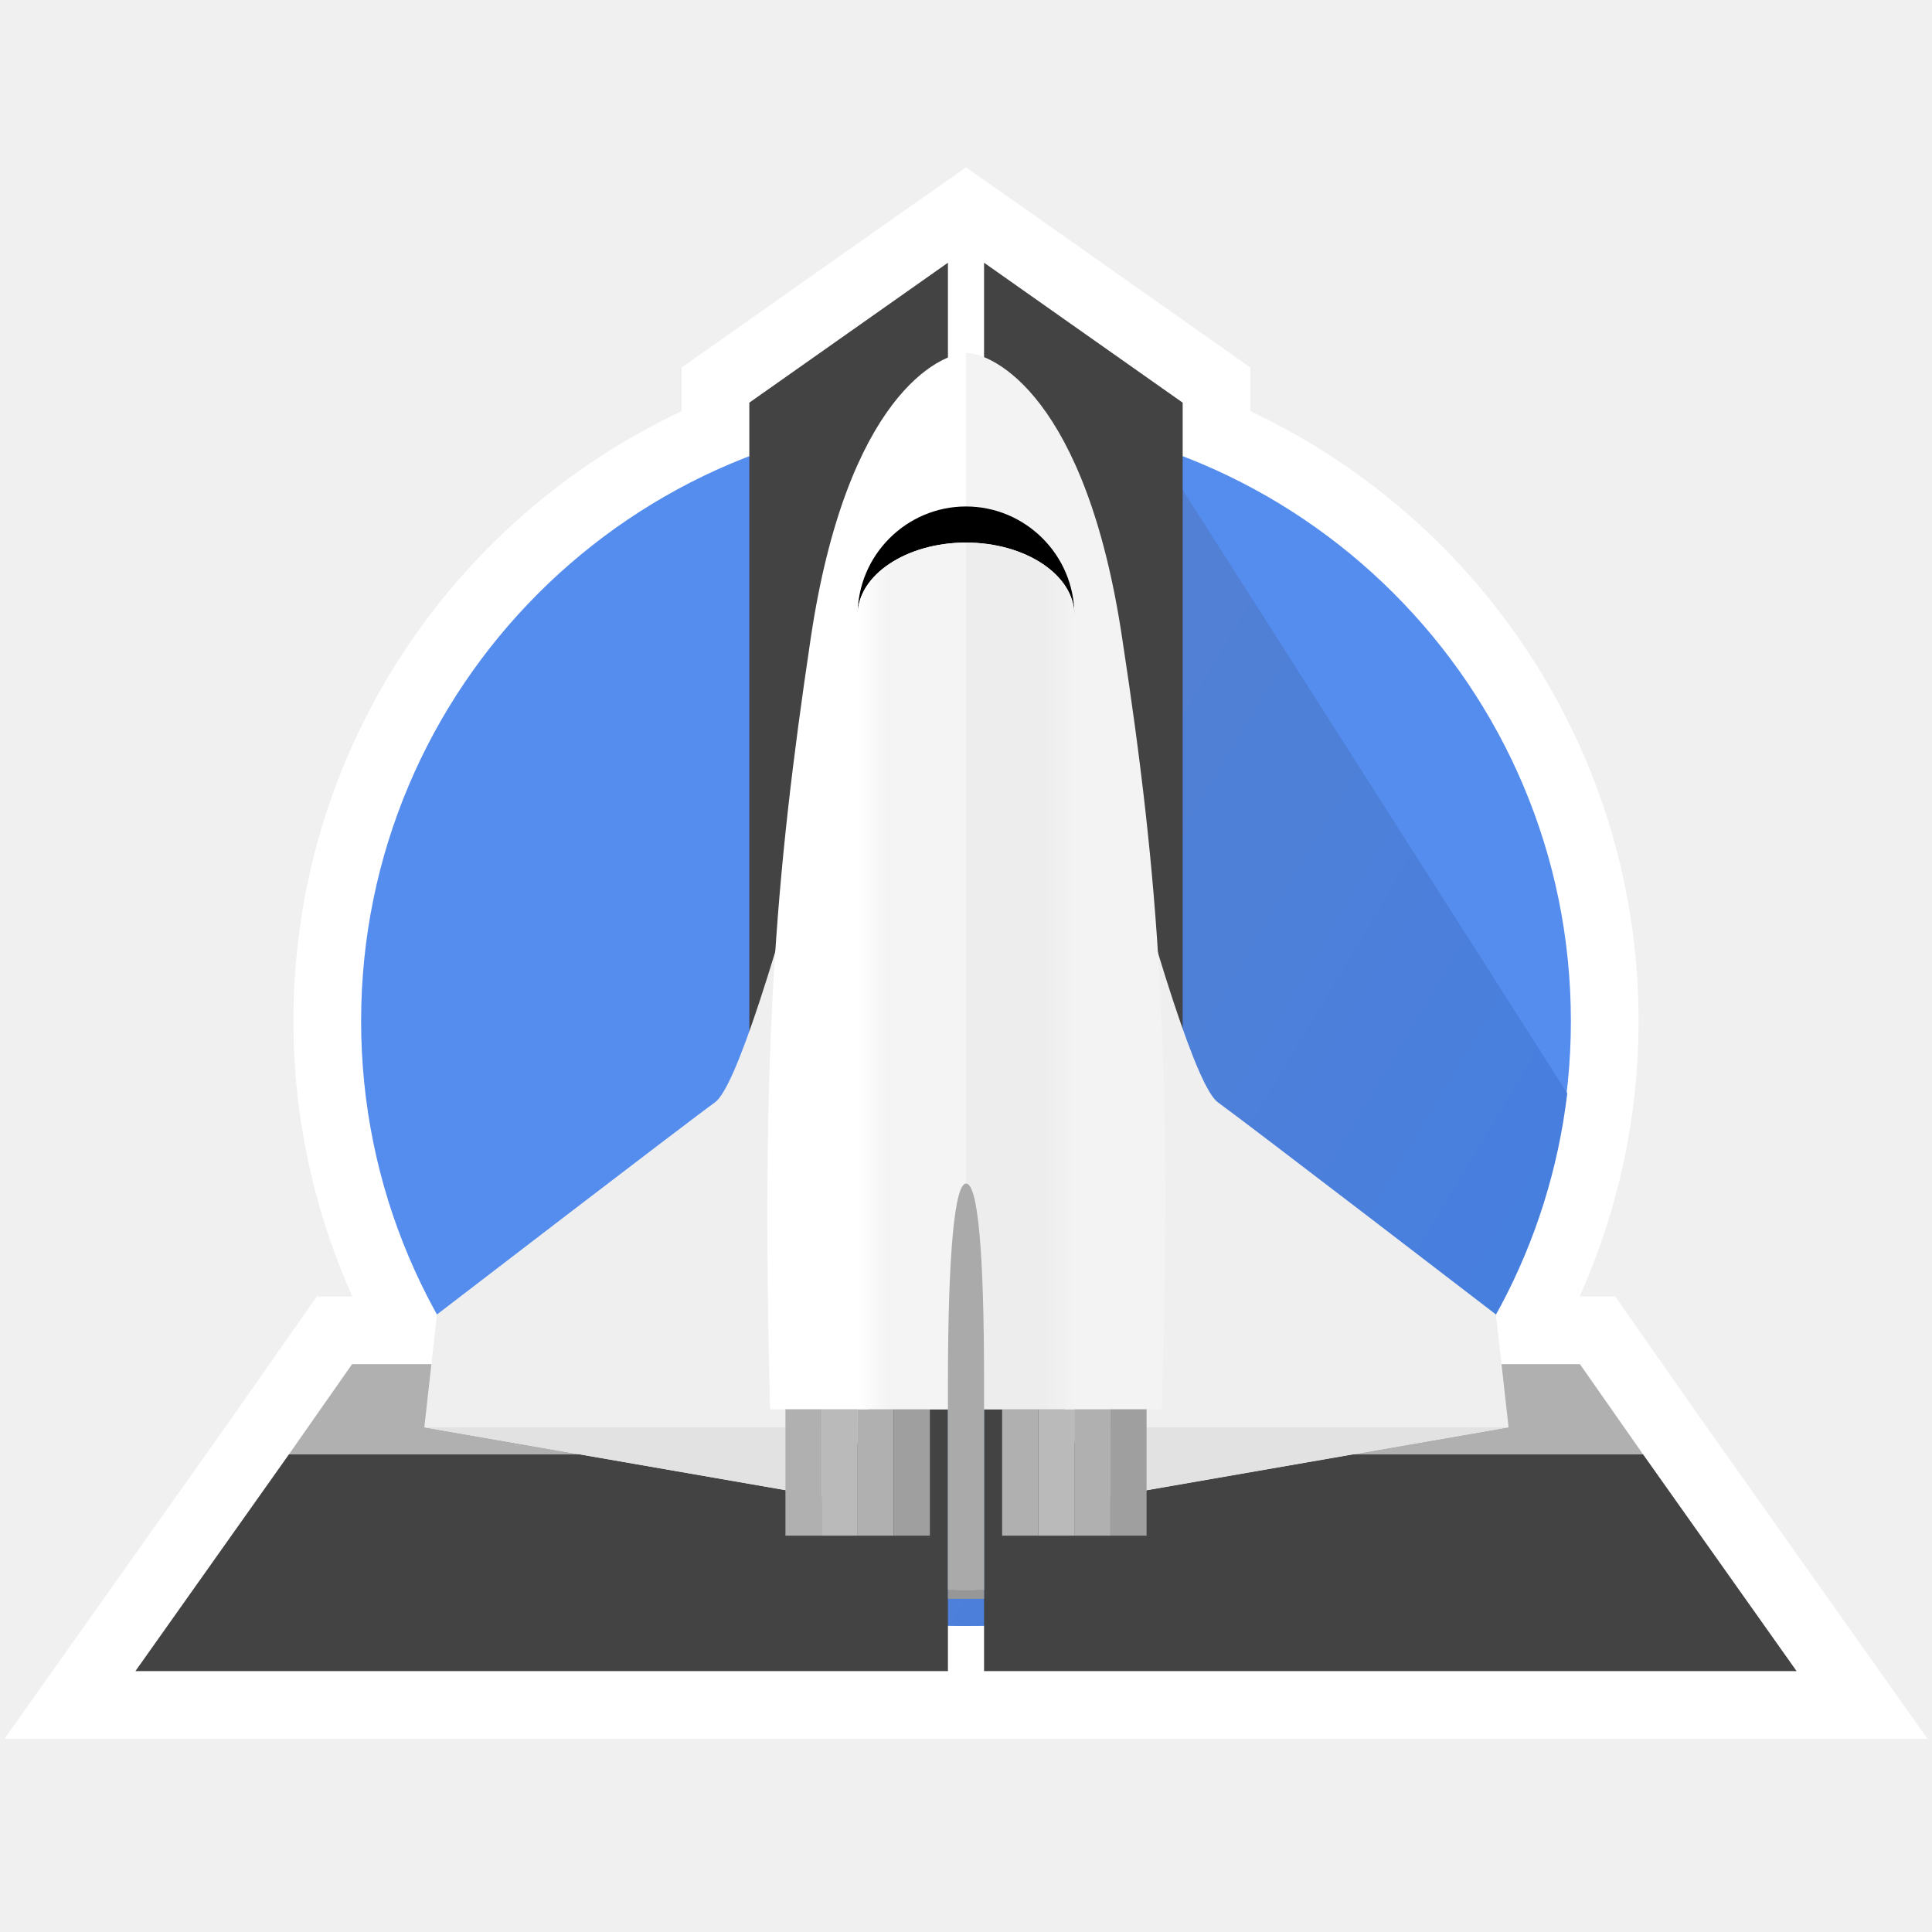
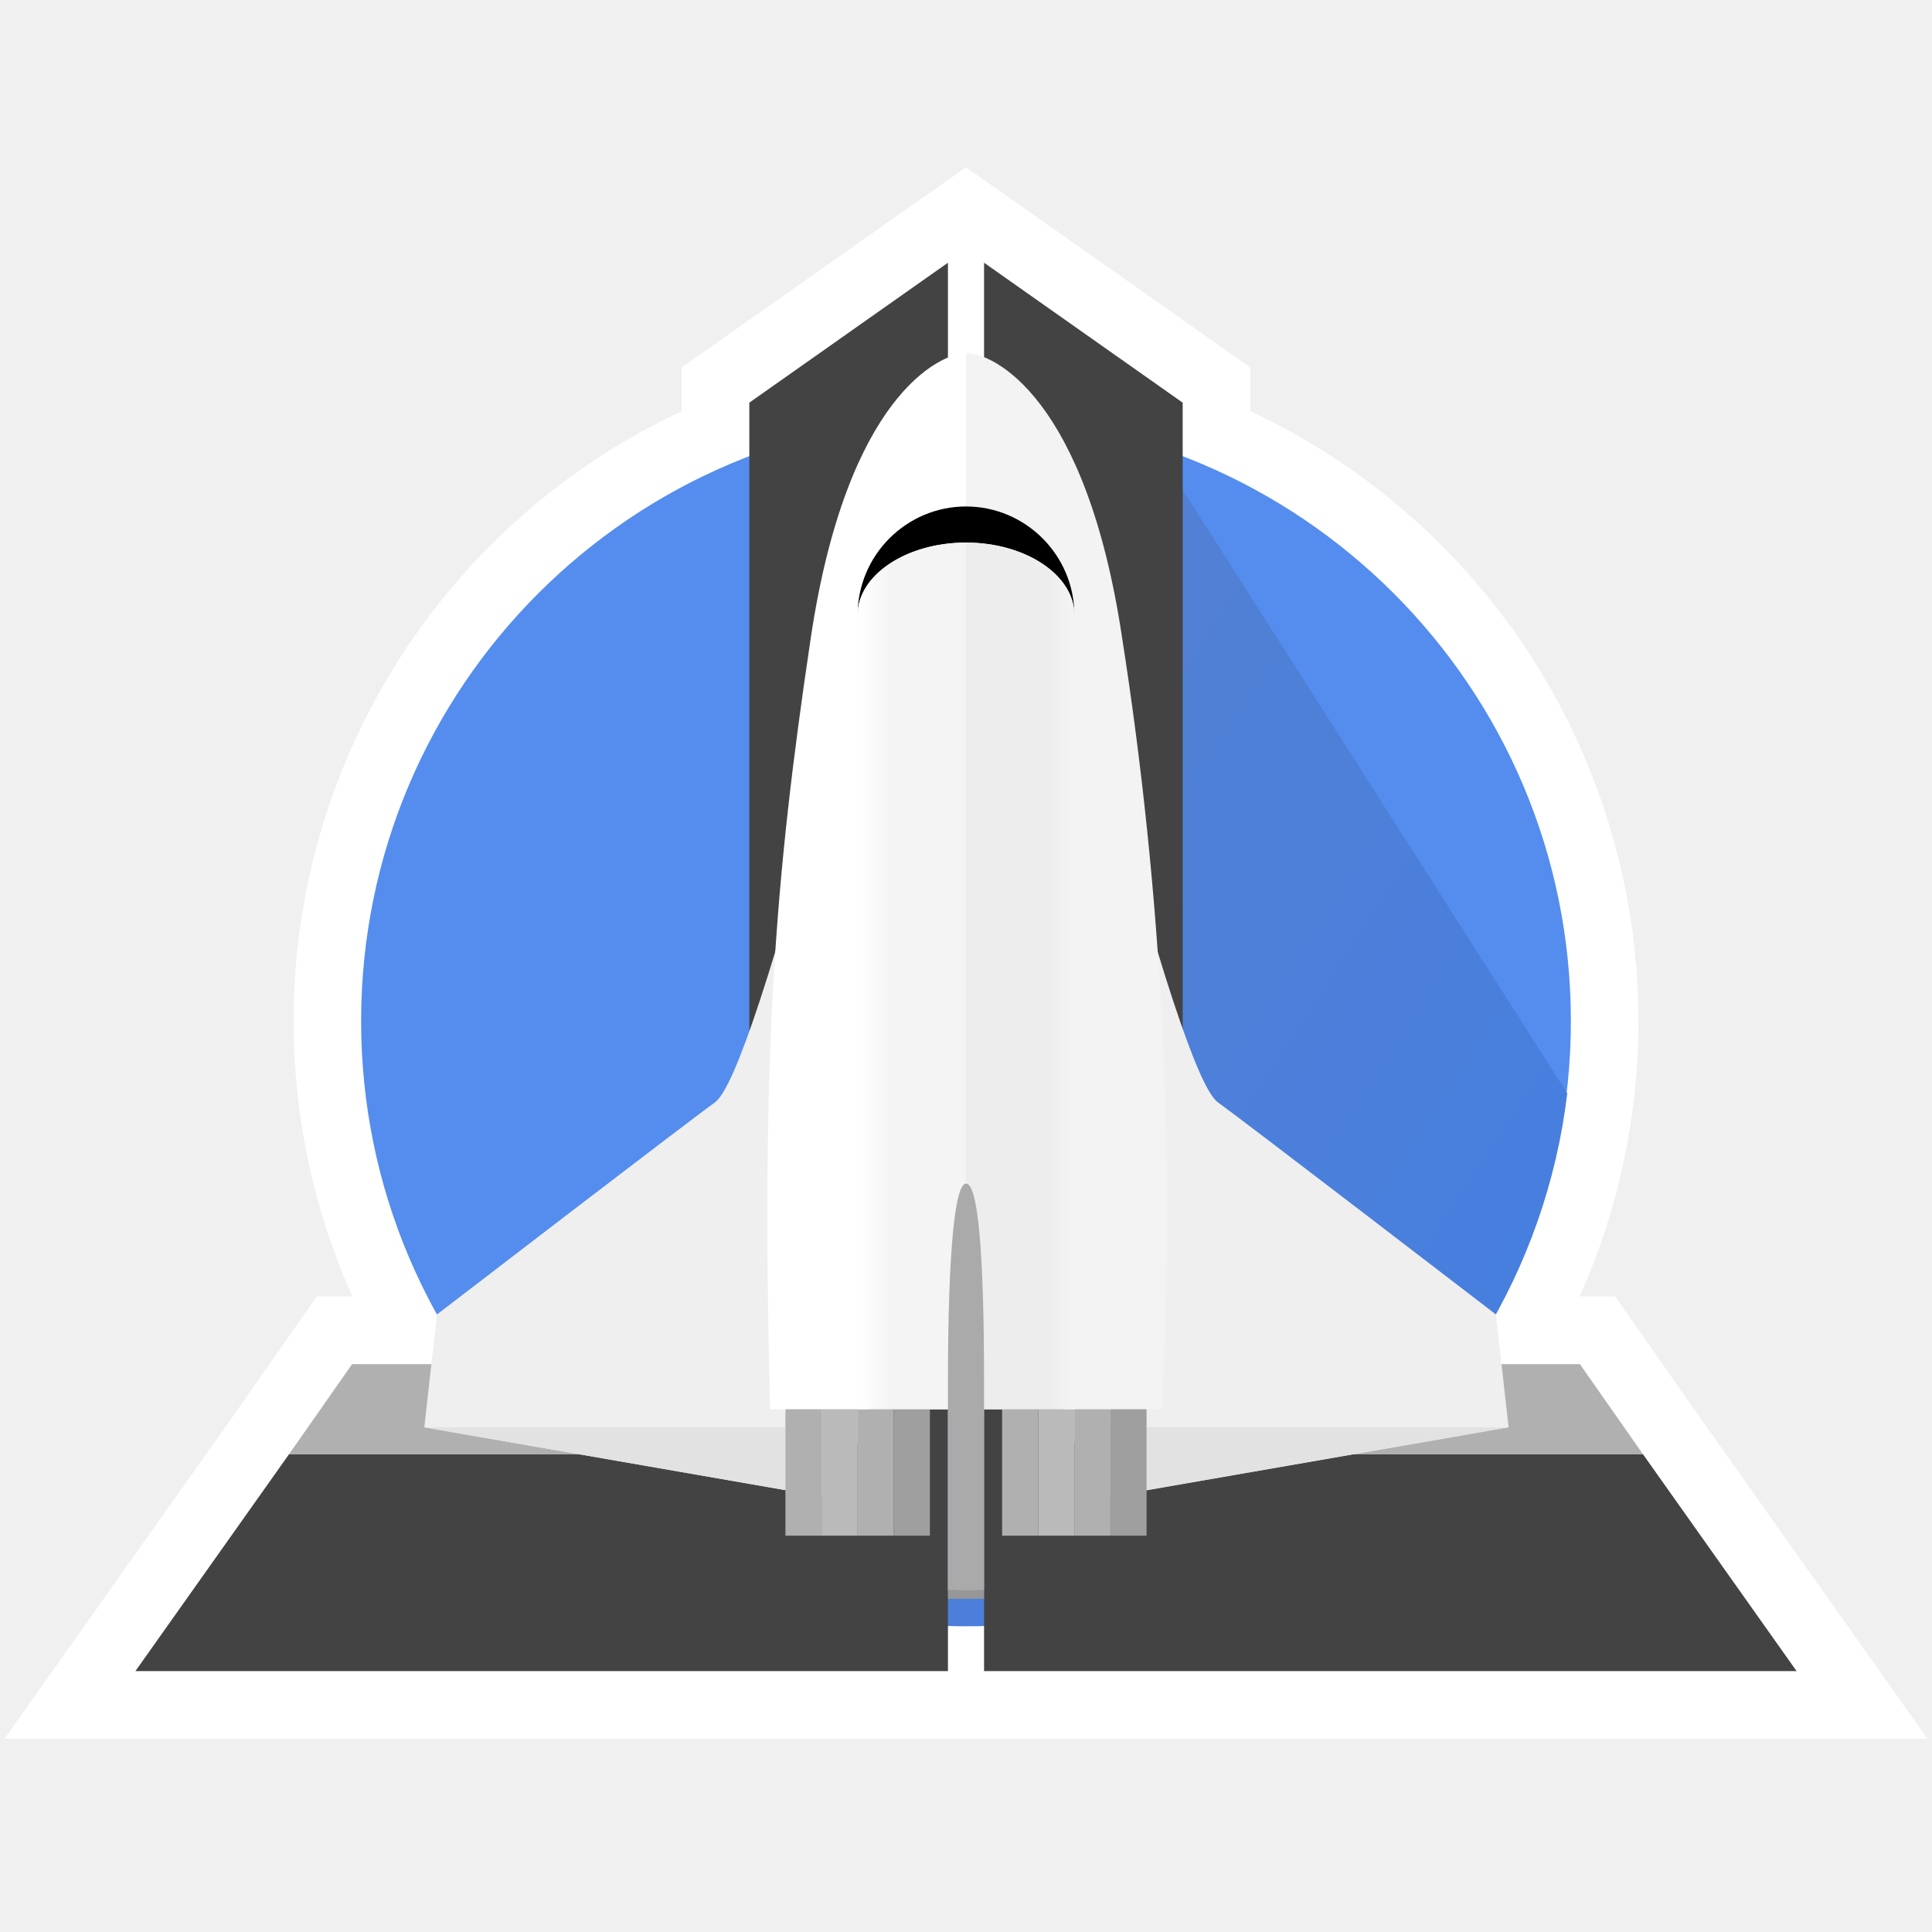
<svg xmlns="http://www.w3.org/2000/svg" viewBox="0 0 214 214">
  <style>.a{fill:#b0b0b0}.b{fill:#efefef}.c{fill:#e2e2e2}.d{fill:#fff}</style>
-   <path stroke="#fff" stroke-miterlimit="10" stroke-width="15" d="M199 185.1l-17-24-7-10h-8.8l-.6-5.5c5.3-9.6 8.4-20.7 8.4-32.5 0-28.5-17.9-52.9-43-62.6v-5.9l-22-15.5-2-1.4-2 1.4-22 15.5v5.9c-25.1 9.7-43 34-43 62.6 0 11.8 3.1 22.9 8.4 32.5l-.6 5.5H39l-7 10-17 24h90v-5h4v5h90z" class="d" />
+   <path stroke="#fff" stroke-miterlimit="10" stroke-width="15" d="M199 185.1l-17-24-7-10h-8.8l-.6-5.5A67.1 67.1 0 0 0 131 50.5v-5.9l-22-15.5-2-1.4-2 1.4-22 15.5v5.9a67.1 67.1 0 0 0-34.6 95.1l-.6 5.5H39l-7 10-17 24h90v-5h4v5h90z" class="d" />
  <circle cx="107" cy="113.1" r="67" fill="#558dee" />
-   <linearGradient id="a" x1="-751.27" x2="-750.78" y1="9.83" y2="10.28" gradientTransform="matrix(85.4 0 0 131.4002 64265.9 -1180.2)" gradientUnits="userSpaceOnUse">
+   <linearGradient id="a" x1="-751.3" x2="-750.8" y1="9.8" y2="10.3" gradientTransform="matrix(85.4 0 0 131.4002 64265.9 -1180.2)" gradientUnits="userSpaceOnUse">
    <stop offset="0" stop-color="#5180d5" />
    <stop offset="1" stop-color="#477fdf" />
  </linearGradient>
-   <path fill="url(#a)" d="M88.8 177.6l-.6-4 2-107.7 35.6-17.2 2.1.7 45.7 71.7c-4 33.7-32.6 59-66.5 59-6.3 0-12.4-.8-18.3-2.5z" />
+   <path fill="url(#a)" d="M88.8 177.6l-.6-4 2-107.7 35.6-17.2 2.1.7 45.7 71.7a67 67 0 0 1-84.8 56.5z" />
  <path fill="#434343" d="M105 29.1v156H15l17-24h51V44.6l22-15.5zm4 0v156h90l-17-24h-51V44.6l-22-15.5z" />
  <path d="M39 151.1h44v10H32l7-10zm136 0l7 10h-51v-10h44z" class="a" />
  <path d="M92.4 82.1c-6.6 25-11 38.4-13.2 40-3.2 2.3-30.8 23.5-30.8 23.5L47 158.1l46 8 6-19h8v-65H92.4z" class="b" />
  <path d="M95.5 158.1l-2.5 8-46-8h48.5z" class="c" />
  <path d="M121.7 82.1c6.6 25 11 38.4 13.2 40 3.2 2.3 30.8 23.5 30.8 23.5l1.4 12.5-46 8-6-19h-8v-65h14.6z" class="b" />
  <path d="M118.5 158.1l2.5 8 46-8h-48.5z" class="c" />
  <path d="M89.8 70.7c4-26.8 14.3-31.6 17.3-31.6v117H85.3c-1-39.5.5-58.6 4.5-85.4z" class="d" />
-   <path fill="#f3f3f3" d="M124.3 70.7c-4-26.8-14.3-31.6-17.3-31.6v117h21.7c1.1-39.5-.3-58.6-4.4-85.4z" />
+   <path fill="#f3f3f3" d="M124.3 70.7c-4-26.8-14.3-31.6-17.3-31.6v117h21.7a413 413 0 0 0-4.4-85.4z" />
  <path fill="#d8d8d8" stroke="#979797" d="M105.5 141.6h3v35h-3v-35z" />
  <path d="M87 156.1h4v14h-4v-14zm24 0h4v14h-4v-14z" class="a" />
  <path fill="#bababa" d="M91 156.1h4v14h-4v-14zm24 0h4v14h-4v-14z" />
  <path d="M95 156.1h4v14h-4v-14zm24 0h4v14h-4v-14z" class="a" />
  <path fill="#9f9f9f" d="M99 156.1h4v14h-4v-14zm24 0h4v14h-4v-14z" />
  <path d="M95 68.1c0-6.6 5.4-12 12-12s12 5.4 12 12c0-4.4-5.4-8-12-8s-12 3.6-12 8z" />
-   <linearGradient id="b" x1="-696.52" x2="-696.24" y1="13.48" y2="13.48" gradientTransform="matrix(12 0 0 96 8453.32 -1186.5)" gradientUnits="userSpaceOnUse">
+   <linearGradient id="b" x1="-696.5" x2="-696.2" y1="13.5" y2="13.5" gradientTransform="matrix(12 0 0 96 8453.3 -1186.5)" gradientUnits="userSpaceOnUse">
    <stop offset="0" stop-color="#fff" />
-     <stop offset=".97" stop-color="#f4f4f4" />
+     <stop offset="1" stop-color="#f4f4f4" />
  </linearGradient>
  <path fill="url(#b)" d="M107 156.1H95v-88c0-4.4 5.4-8 12-8v96z" />
-   <linearGradient id="c" x1="-824.44" x2="-824.16" y1="13.48" y2="13.48" gradientTransform="matrix(-12 0 0 96 -9774.28 -1186.5)" gradientUnits="userSpaceOnUse">
+   <linearGradient id="c" x1="-824.4" x2="-824.2" y1="13.5" y2="13.5" gradientTransform="matrix(-12 0 0 96 -9774.3 -1186.5)" gradientUnits="userSpaceOnUse">
    <stop offset="0" stop-color="#f3f3f3" />
    <stop offset="1" stop-color="#ededed" />
  </linearGradient>
  <path fill="url(#c)" d="M107 156.1h12v-88c0-4.4-5.4-8-12-8v96z" />
  <path fill="#aaa" d="M107 131.1c1.3 0 2 7.3 2 22v23h-4v-23c0-14.7.8-22 2-22z" />
  <path fill="none" d="M7 13.1h200v200H7v-200z" />
</svg>
